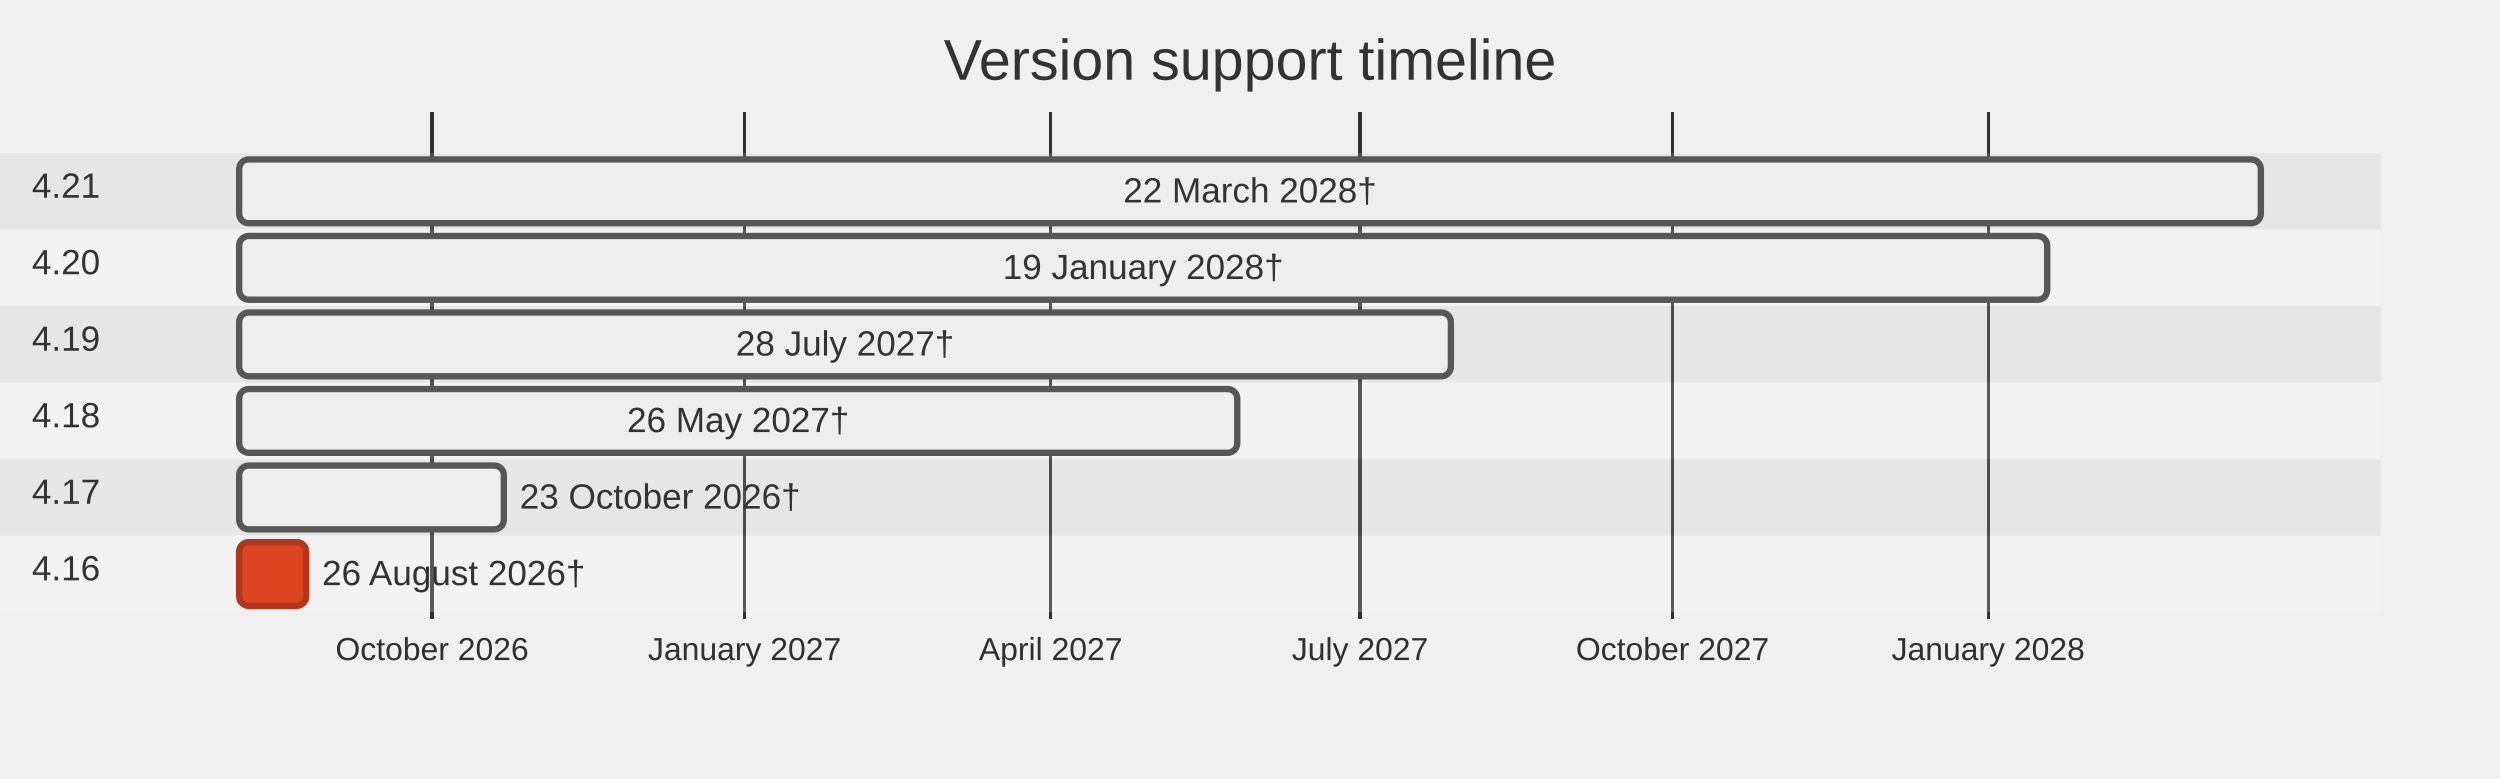
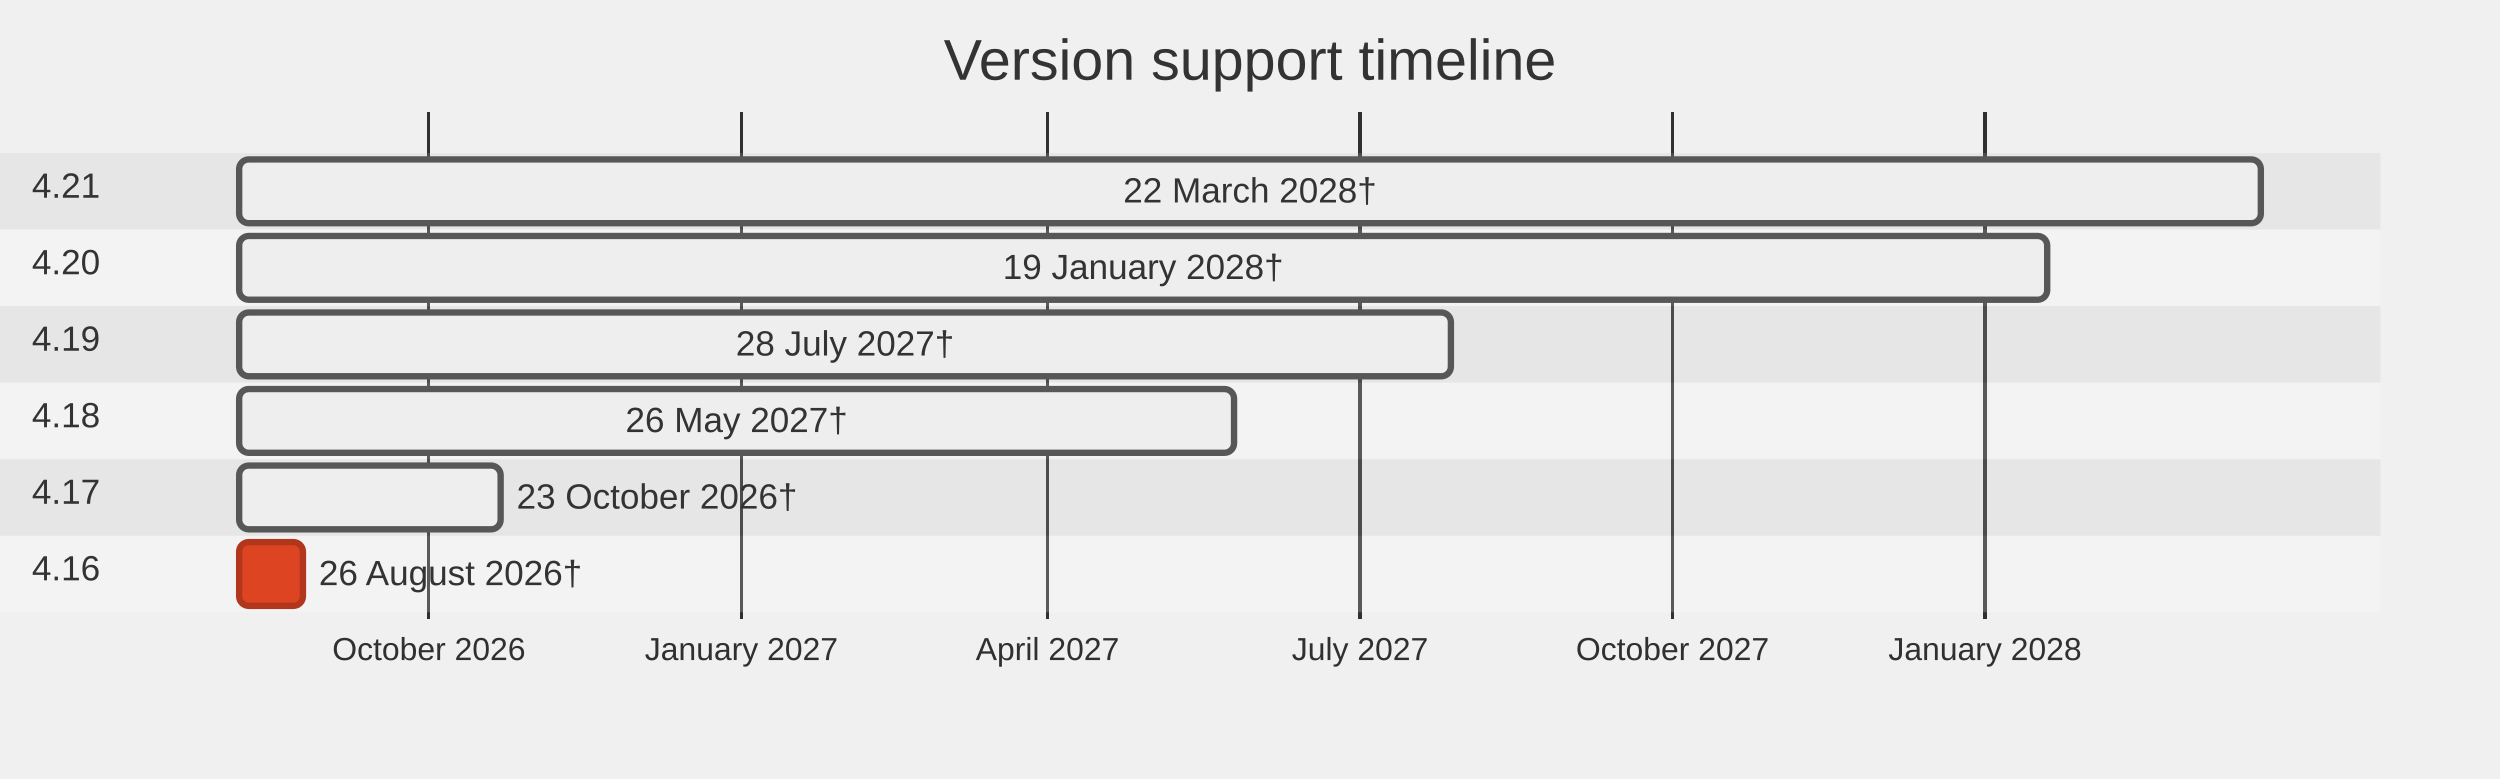
<svg xmlns="http://www.w3.org/2000/svg" id="my-svg" width="100%" viewBox="0 0 784 244" style="max-width: 784px; background-color: white;" role="graphics-document document" aria-roledescription="gantt">
  <style>#my-svg{font-family:"trebuchet ms",verdana,arial,sans-serif;font-size:16px;fill:#000000;}@keyframes edge-animation-frame{from{stroke-dashoffset:0;}}@keyframes dash{to{stroke-dashoffset:0;}}#my-svg .edge-animation-slow{stroke-dasharray:9,5!important;stroke-dashoffset:900;animation:dash 50s linear infinite;stroke-linecap:round;}#my-svg .edge-animation-fast{stroke-dasharray:9,5!important;stroke-dashoffset:900;animation:dash 20s linear infinite;stroke-linecap:round;}#my-svg .error-icon{fill:#552222;}#my-svg .error-text{fill:#552222;stroke:#552222;}#my-svg .edge-thickness-normal{stroke-width:1px;}#my-svg .edge-thickness-thick{stroke-width:3.5px;}#my-svg .edge-pattern-solid{stroke-dasharray:0;}#my-svg .edge-thickness-invisible{stroke-width:0;fill:none;}#my-svg .edge-pattern-dashed{stroke-dasharray:3;}#my-svg .edge-pattern-dotted{stroke-dasharray:2;}#my-svg .marker{fill:#666;stroke:#666;}#my-svg .marker.cross{stroke:#666;}#my-svg svg{font-family:"trebuchet ms",verdana,arial,sans-serif;font-size:16px;}#my-svg p{margin:0;}#my-svg .mermaid-main-font{font-family:"trebuchet ms",verdana,arial,sans-serif;}#my-svg .exclude-range{fill:#eeeeee;}#my-svg .section{stroke:none;opacity:0.2;}#my-svg .section0{fill:hsl(0, 0%, 73.922%);}#my-svg .section2{fill:hsl(0, 0%, 73.922%);}#my-svg .section1,#my-svg .section3{fill:white;opacity:0.2;}#my-svg .sectionTitle0{fill:#333;}#my-svg .sectionTitle1{fill:#333;}#my-svg .sectionTitle2{fill:#333;}#my-svg .sectionTitle3{fill:#333;}#my-svg .sectionTitle{text-anchor:start;font-family:"trebuchet ms",verdana,arial,sans-serif;}#my-svg .grid .tick{stroke:hsl(0, 0%, 90%);opacity:0.8;shape-rendering:crispEdges;}#my-svg .grid .tick text{font-family:"trebuchet ms",verdana,arial,sans-serif;fill:#000000;}#my-svg .grid path{stroke-width:0;}#my-svg .today{fill:none;stroke:#d42;stroke-width:2px;}#my-svg .task{stroke-width:2;}#my-svg .taskText{text-anchor:middle;font-family:"trebuchet ms",verdana,arial,sans-serif;}#my-svg .taskTextOutsideRight{fill:#333;text-anchor:start;font-family:"trebuchet ms",verdana,arial,sans-serif;}#my-svg .taskTextOutsideLeft{fill:#333;text-anchor:end;}#my-svg .task.clickable{cursor:pointer;}#my-svg .taskText.clickable{cursor:pointer;fill:#003163!important;font-weight:bold;}#my-svg .taskTextOutsideLeft.clickable{cursor:pointer;fill:#003163!important;font-weight:bold;}#my-svg .taskTextOutsideRight.clickable{cursor:pointer;fill:#003163!important;font-weight:bold;}#my-svg .taskText0,#my-svg .taskText1,#my-svg .taskText2,#my-svg .taskText3{fill:white;}#my-svg .task0,#my-svg .task1,#my-svg .task2,#my-svg .task3{fill:#707070;stroke:hsl(0, 0%, 33.922%);}#my-svg .taskTextOutside0,#my-svg .taskTextOutside2{fill:#333;}#my-svg .taskTextOutside1,#my-svg .taskTextOutside3{fill:#333;}#my-svg .active0,#my-svg .active1,#my-svg .active2,#my-svg .active3{fill:#eee;stroke:hsl(0, 0%, 33.922%);}#my-svg .activeText0,#my-svg .activeText1,#my-svg .activeText2,#my-svg .activeText3{fill:#333!important;}#my-svg .done0,#my-svg .done1,#my-svg .done2,#my-svg .done3{stroke:#666;fill:#bbb;stroke-width:2;}#my-svg .doneText0,#my-svg .doneText1,#my-svg .doneText2,#my-svg .doneText3{fill:#333!important;}#my-svg .doneText0.taskTextOutsideLeft,#my-svg .doneText0.taskTextOutsideRight,#my-svg .doneText1.taskTextOutsideLeft,#my-svg .doneText1.taskTextOutsideRight,#my-svg .doneText2.taskTextOutsideLeft,#my-svg .doneText2.taskTextOutsideRight,#my-svg .doneText3.taskTextOutsideLeft,#my-svg .doneText3.taskTextOutsideRight{fill:#333!important;}#my-svg .crit0,#my-svg .crit1,#my-svg .crit2,#my-svg .crit3{stroke:hsl(10.909, 73.333%, 40%);fill:#d42;stroke-width:2;}#my-svg .activeCrit0,#my-svg .activeCrit1,#my-svg .activeCrit2,#my-svg .activeCrit3{stroke:hsl(10.909, 73.333%, 40%);fill:#eee;stroke-width:2;}#my-svg .doneCrit0,#my-svg .doneCrit1,#my-svg .doneCrit2,#my-svg .doneCrit3{stroke:hsl(10.909, 73.333%, 40%);fill:#bbb;stroke-width:2;cursor:pointer;shape-rendering:crispEdges;}#my-svg .milestone{transform:rotate(45deg) scale(0.8,0.8);}#my-svg .milestoneText{font-style:italic;}#my-svg .doneCritText0,#my-svg .doneCritText1,#my-svg .doneCritText2,#my-svg .doneCritText3{fill:#333!important;}#my-svg .doneCritText0.taskTextOutsideLeft,#my-svg .doneCritText0.taskTextOutsideRight,#my-svg .doneCritText1.taskTextOutsideLeft,#my-svg .doneCritText1.taskTextOutsideRight,#my-svg .doneCritText2.taskTextOutsideLeft,#my-svg .doneCritText2.taskTextOutsideRight,#my-svg .doneCritText3.taskTextOutsideLeft,#my-svg .doneCritText3.taskTextOutsideRight{fill:#333!important;}#my-svg .vert{stroke:#d42;}#my-svg .vertText{font-size:15px;text-anchor:middle;fill:#d42!important;}#my-svg .activeCritText0,#my-svg .activeCritText1,#my-svg .activeCritText2,#my-svg .activeCritText3{fill:#333!important;}#my-svg .titleText{text-anchor:middle;font-size:18px;fill:#333;font-family:"trebuchet ms",verdana,arial,sans-serif;}#my-svg .node .neo-node{stroke:#999;}#my-svg [data-look="neo"].node rect,#my-svg [data-look="neo"].cluster rect,#my-svg [data-look="neo"].node polygon{stroke:url(#my-svg-gradient);filter:drop-shadow( 1px 2px 2px rgba(185,185,185,1));}#my-svg [data-look="neo"].swimlane.cluster rect{filter:none;}#my-svg [data-look="neo"].node path{stroke:url(#my-svg-gradient);stroke-width:1px;}#my-svg [data-look="neo"].node .outer-path{filter:drop-shadow( 1px 2px 2px rgba(185,185,185,1));}#my-svg [data-look="neo"].node .neo-line path{stroke:#999;filter:none;}#my-svg [data-look="neo"].node circle{stroke:url(#my-svg-gradient);filter:drop-shadow( 1px 2px 2px rgba(185,185,185,1));}#my-svg [data-look="neo"].node circle .state-start{fill:#000000;}#my-svg [data-look="neo"].icon-shape .icon{fill:url(#my-svg-gradient);filter:drop-shadow( 1px 2px 2px rgba(185,185,185,1));}#my-svg [data-look="neo"].icon-shape .icon-neo path{stroke:url(#my-svg-gradient);filter:drop-shadow( 1px 2px 2px rgba(185,185,185,1));}#my-svg :root{--mermaid-font-family:"trebuchet ms",verdana,arial,sans-serif;}</style>
  <g />
  <g class="grid" transform="translate(75, 194)" fill="none" font-size="10" font-family="sans-serif" text-anchor="middle">
    <path class="domain" stroke="currentColor" d="M0.5,-159V0.5H634.5V-159" />
-     <g class="tick" opacity="1" transform="translate(60.5,0)">
+     <g class="tick" opacity="1" transform="translate(59.5,0)">
      <line stroke="currentColor" y2="-159" />
      <text fill="#000" y="3" dy="1em" stroke="none" font-size="10" style="text-anchor: middle;"> October 2026</text>
    </g>
-     <g class="tick" opacity="1" transform="translate(158.5,0)">
+     <g class="tick" opacity="1" transform="translate(157.5,0)">
      <line stroke="currentColor" y2="-159" />
      <text fill="#000" y="3" dy="1em" stroke="none" font-size="10" style="text-anchor: middle;"> January 2027</text>
    </g>
-     <g class="tick" opacity="1" transform="translate(254.5,0)">
+     <g class="tick" opacity="1" transform="translate(253.5,0)">
      <line stroke="currentColor" y2="-159" />
      <text fill="#000" y="3" dy="1em" stroke="none" font-size="10" style="text-anchor: middle;"> April 2027</text>
    </g>
    <g class="tick" opacity="1" transform="translate(351.5,0)">
      <line stroke="currentColor" y2="-159" />
      <text fill="#000" y="3" dy="1em" stroke="none" font-size="10" style="text-anchor: middle;"> July 2027</text>
    </g>
    <g class="tick" opacity="1" transform="translate(449.5,0)">
      <line stroke="currentColor" y2="-159" />
      <text fill="#000" y="3" dy="1em" stroke="none" font-size="10" style="text-anchor: middle;"> October 2027</text>
    </g>
-     <g class="tick" opacity="1" transform="translate(548.5,0)">
+     <g class="tick" opacity="1" transform="translate(547.5,0)">
      <line stroke="currentColor" y2="-159" />
      <text fill="#000" y="3" dy="1em" stroke="none" font-size="10" style="text-anchor: middle;"> January 2028</text>
    </g>
  </g>
  <g>
    <rect x="0" y="48" width="746.5" height="24" class="section section0" />
    <rect x="0" y="72" width="746.5" height="24" class="section section1" />
    <rect x="0" y="96" width="746.5" height="24" class="section section2" />
    <rect x="0" y="120" width="746.5" height="24" class="section section3" />
    <rect x="0" y="144" width="746.5" height="24" class="section section0" />
    <rect x="0" y="168" width="746.5" height="24" class="section section1" />
  </g>
  <g>
    <rect id="my-svg-task1" rx="3" ry="3" x="75" y="50" width="634" height="20" transform-origin="392px 60px" class="task active0" />
    <rect id="my-svg-task2" rx="3" ry="3" x="75" y="74" width="567" height="20" transform-origin="358.5px 84px" class="task active1" />
    <rect id="my-svg-task3" rx="3" ry="3" x="75" y="98" width="380" height="20" transform-origin="265px 108px" class="task active2" />
-     <rect id="my-svg-task4" rx="3" ry="3" x="75" y="122" width="313" height="20" transform-origin="231.5px 132px" class="task active3" />
-     <rect id="my-svg-task5" rx="3" ry="3" x="75" y="146" width="83" height="20" transform-origin="116.5px 156px" class="task active0" />
-     <rect id="my-svg-task6" rx="3" ry="3" x="75" y="170" width="21" height="20" transform-origin="85.5px 180px" class="task crit1" />
+     <rect id="my-svg-task4" rx="3" ry="3" x="75" y="122" width="312" height="20" transform-origin="231px 132px" class="task active3" />
+     <rect id="my-svg-task5" rx="3" ry="3" x="75" y="146" width="82" height="20" transform-origin="116px 156px" class="task active0" />
+     <rect id="my-svg-task6" rx="3" ry="3" x="75" y="170" width="20" height="20" transform-origin="85px 180px" class="task crit1" />
    <text id="my-svg-task1-text" font-size="11" x="392" y="63.5" class="taskText taskText0 activeText0 width-88.51611328125">22 March 2028†      </text>
    <text id="my-svg-task2-text" font-size="11" x="358.5" y="87.5" class="taskText taskText1 activeText1 width-96.685546875">19 January 2028†    </text>
    <text id="my-svg-task3-text" font-size="11" x="265" y="111.5" class="taskText taskText2 activeText2 width-74.76611328125">28 July 2027†       </text>
-     <text id="my-svg-task4-text" font-size="11" x="231.5" y="135.5" class="taskText taskText3 activeText3 width-77.7255859375">26 May 2027†        </text>
-     <text id="my-svg-task5-text" font-size="11" x="163" y="159.5" class="taskTextOutsideRight taskTextOutside0 activeText0 width-99.005859375">23 October 2026†    </text>
-     <text id="my-svg-task6-text" font-size="11" x="101" y="183.5" class="taskTextOutsideRight taskTextOutside1  critText1 width-93.47900390625">26 August 2026†     </text>
+     <text id="my-svg-task4-text" font-size="11" x="231" y="135.5" class="taskText taskText3 activeText3 width-77.7255859375">26 May 2027†        </text>
+     <text id="my-svg-task5-text" font-size="11" x="162" y="159.5" class="taskTextOutsideRight taskTextOutside0 activeText0 width-99.005859375">23 October 2026†    </text>
+     <text id="my-svg-task6-text" font-size="11" x="100" y="183.5" class="taskTextOutsideRight taskTextOutside1  critText1 width-93.47900390625">26 August 2026†     </text>
  </g>
  <g>
    <text dy="0em" x="10" y="62" font-size="11" class="sectionTitle sectionTitle0">
      <tspan alignment-baseline="central" x="10">4.21</tspan>
    </text>
    <text dy="0em" x="10" y="86" font-size="11" class="sectionTitle sectionTitle1">
      <tspan alignment-baseline="central" x="10">4.20</tspan>
    </text>
    <text dy="0em" x="10" y="110" font-size="11" class="sectionTitle sectionTitle2">
      <tspan alignment-baseline="central" x="10">4.19</tspan>
    </text>
    <text dy="0em" x="10" y="134" font-size="11" class="sectionTitle sectionTitle3">
      <tspan alignment-baseline="central" x="10">4.18</tspan>
    </text>
    <text dy="0em" x="10" y="158" font-size="11" class="sectionTitle sectionTitle0">
      <tspan alignment-baseline="central" x="10">4.17</tspan>
    </text>
    <text dy="0em" x="10" y="182" font-size="11" class="sectionTitle sectionTitle1">
      <tspan alignment-baseline="central" x="10">4.16</tspan>
    </text>
  </g>
  <text x="392" y="25" class="titleText">Version support timeline</text>
</svg>
